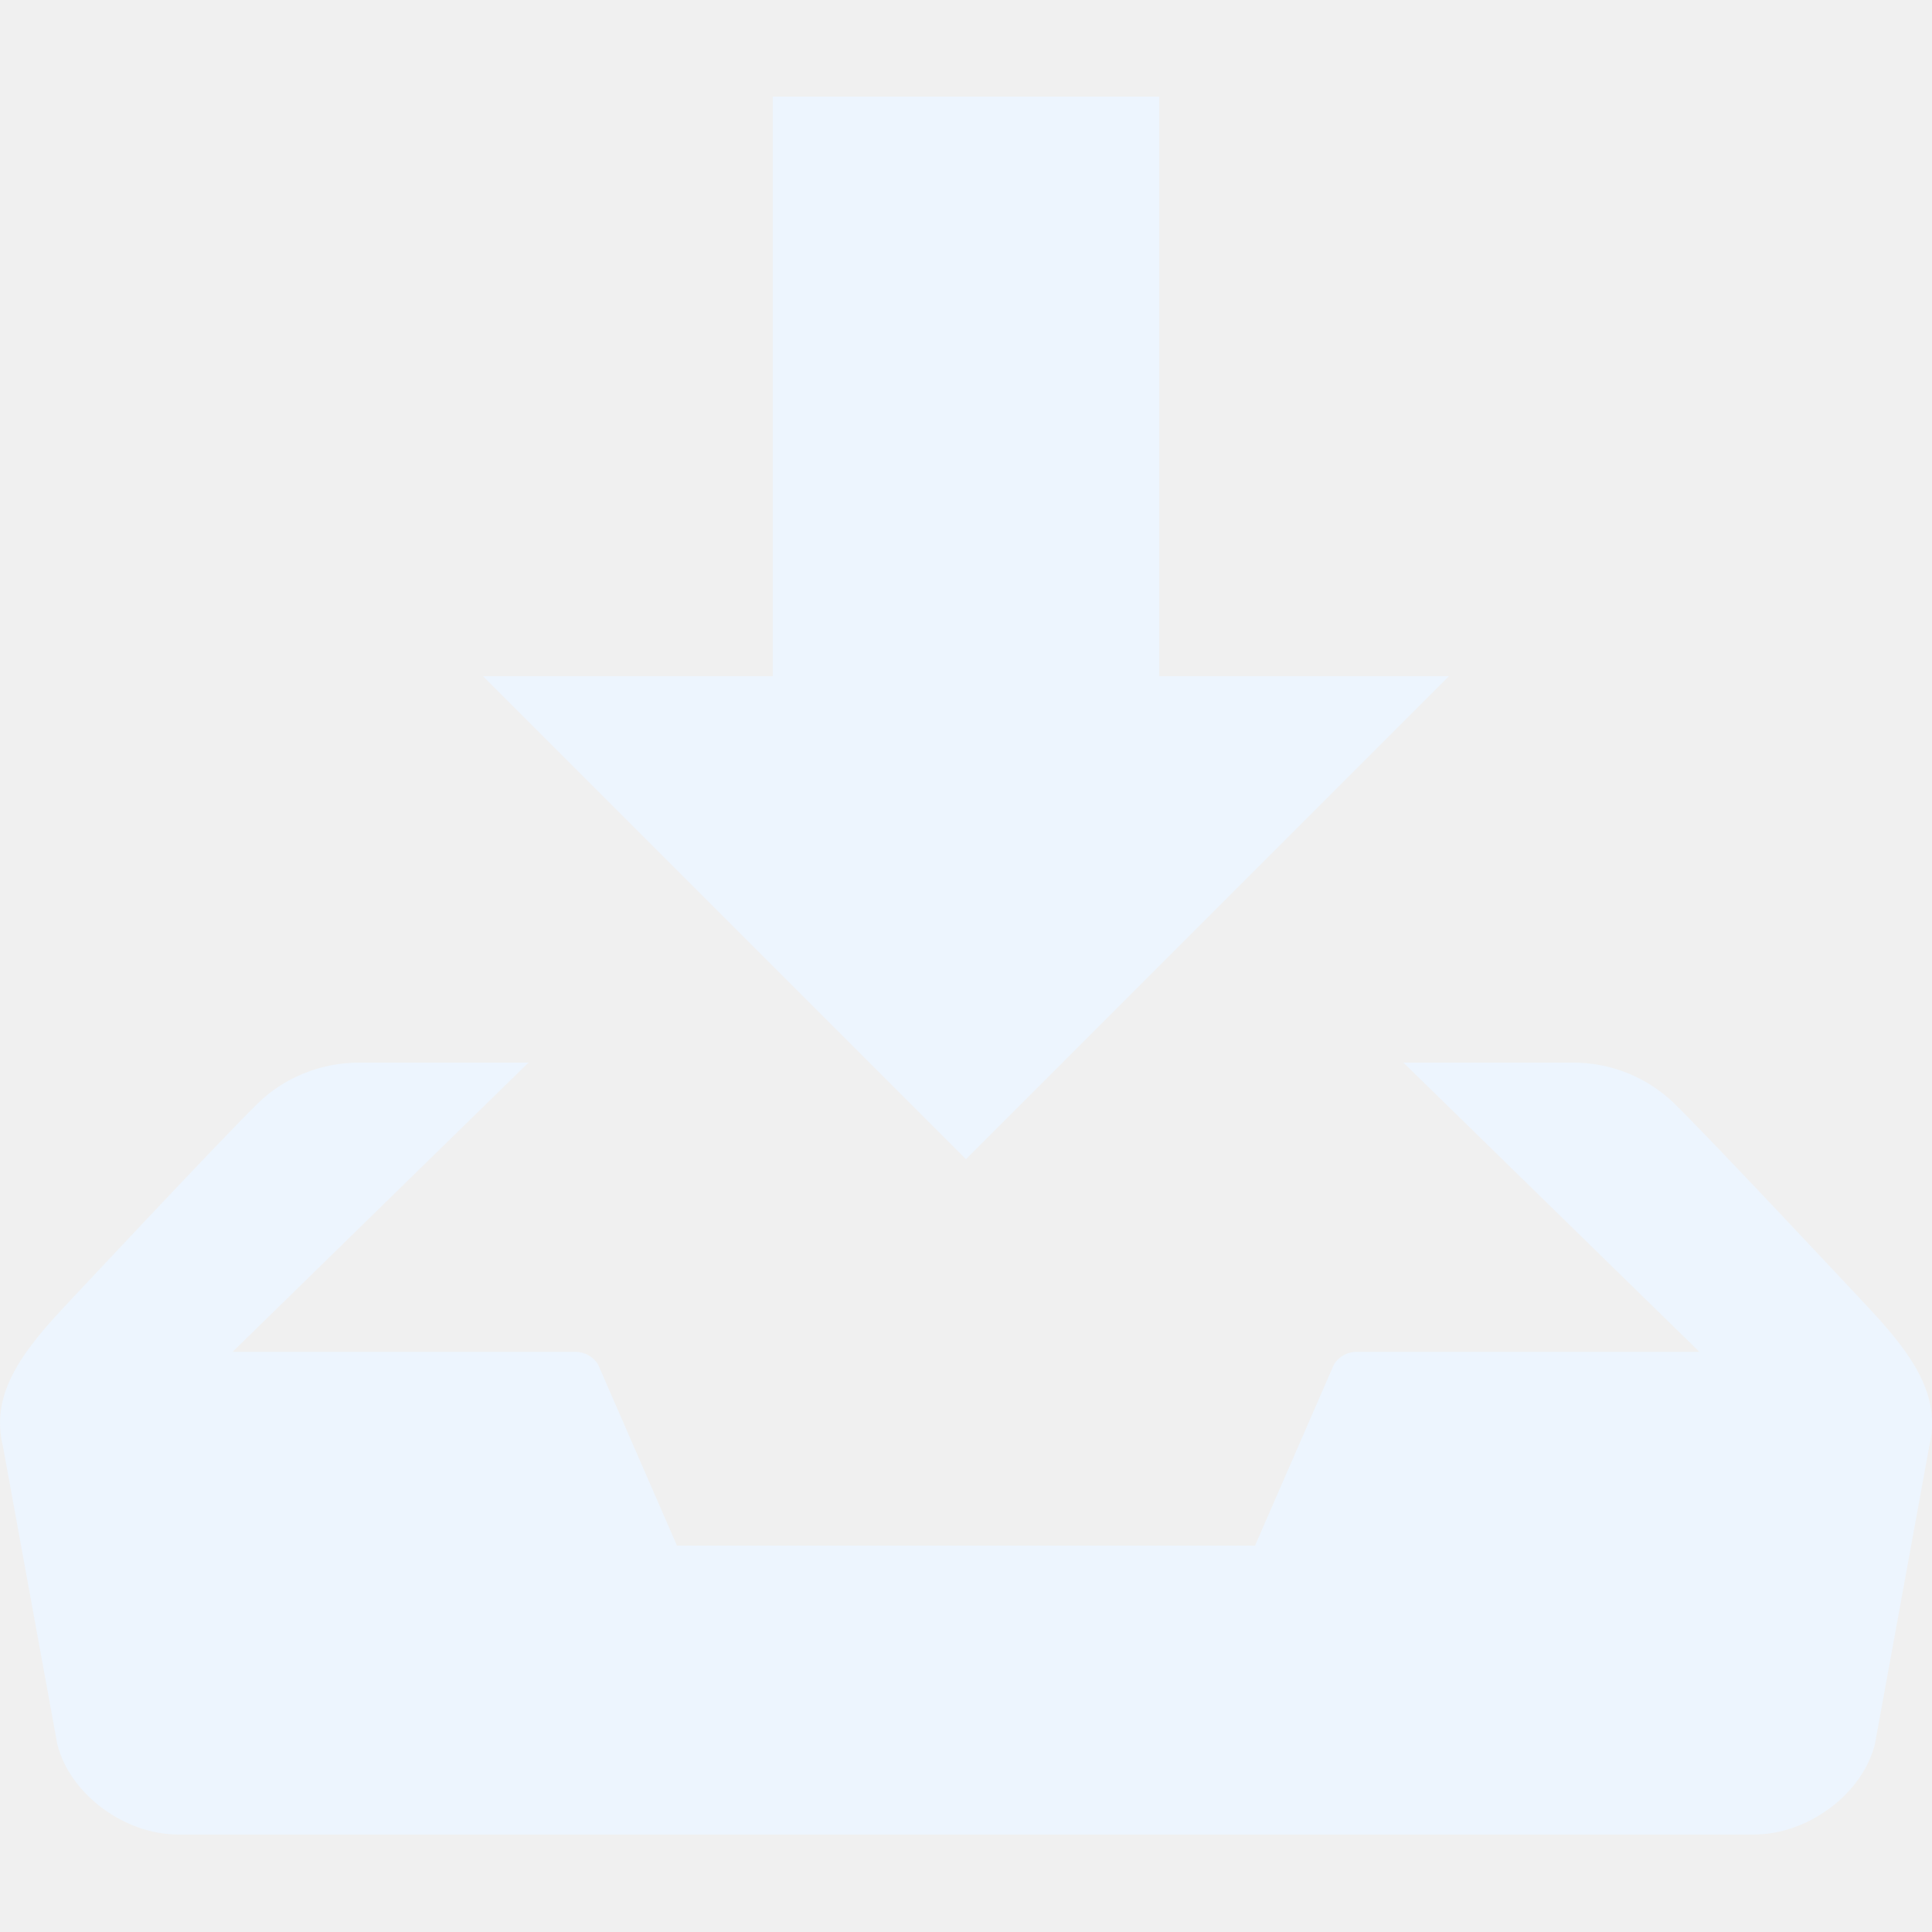
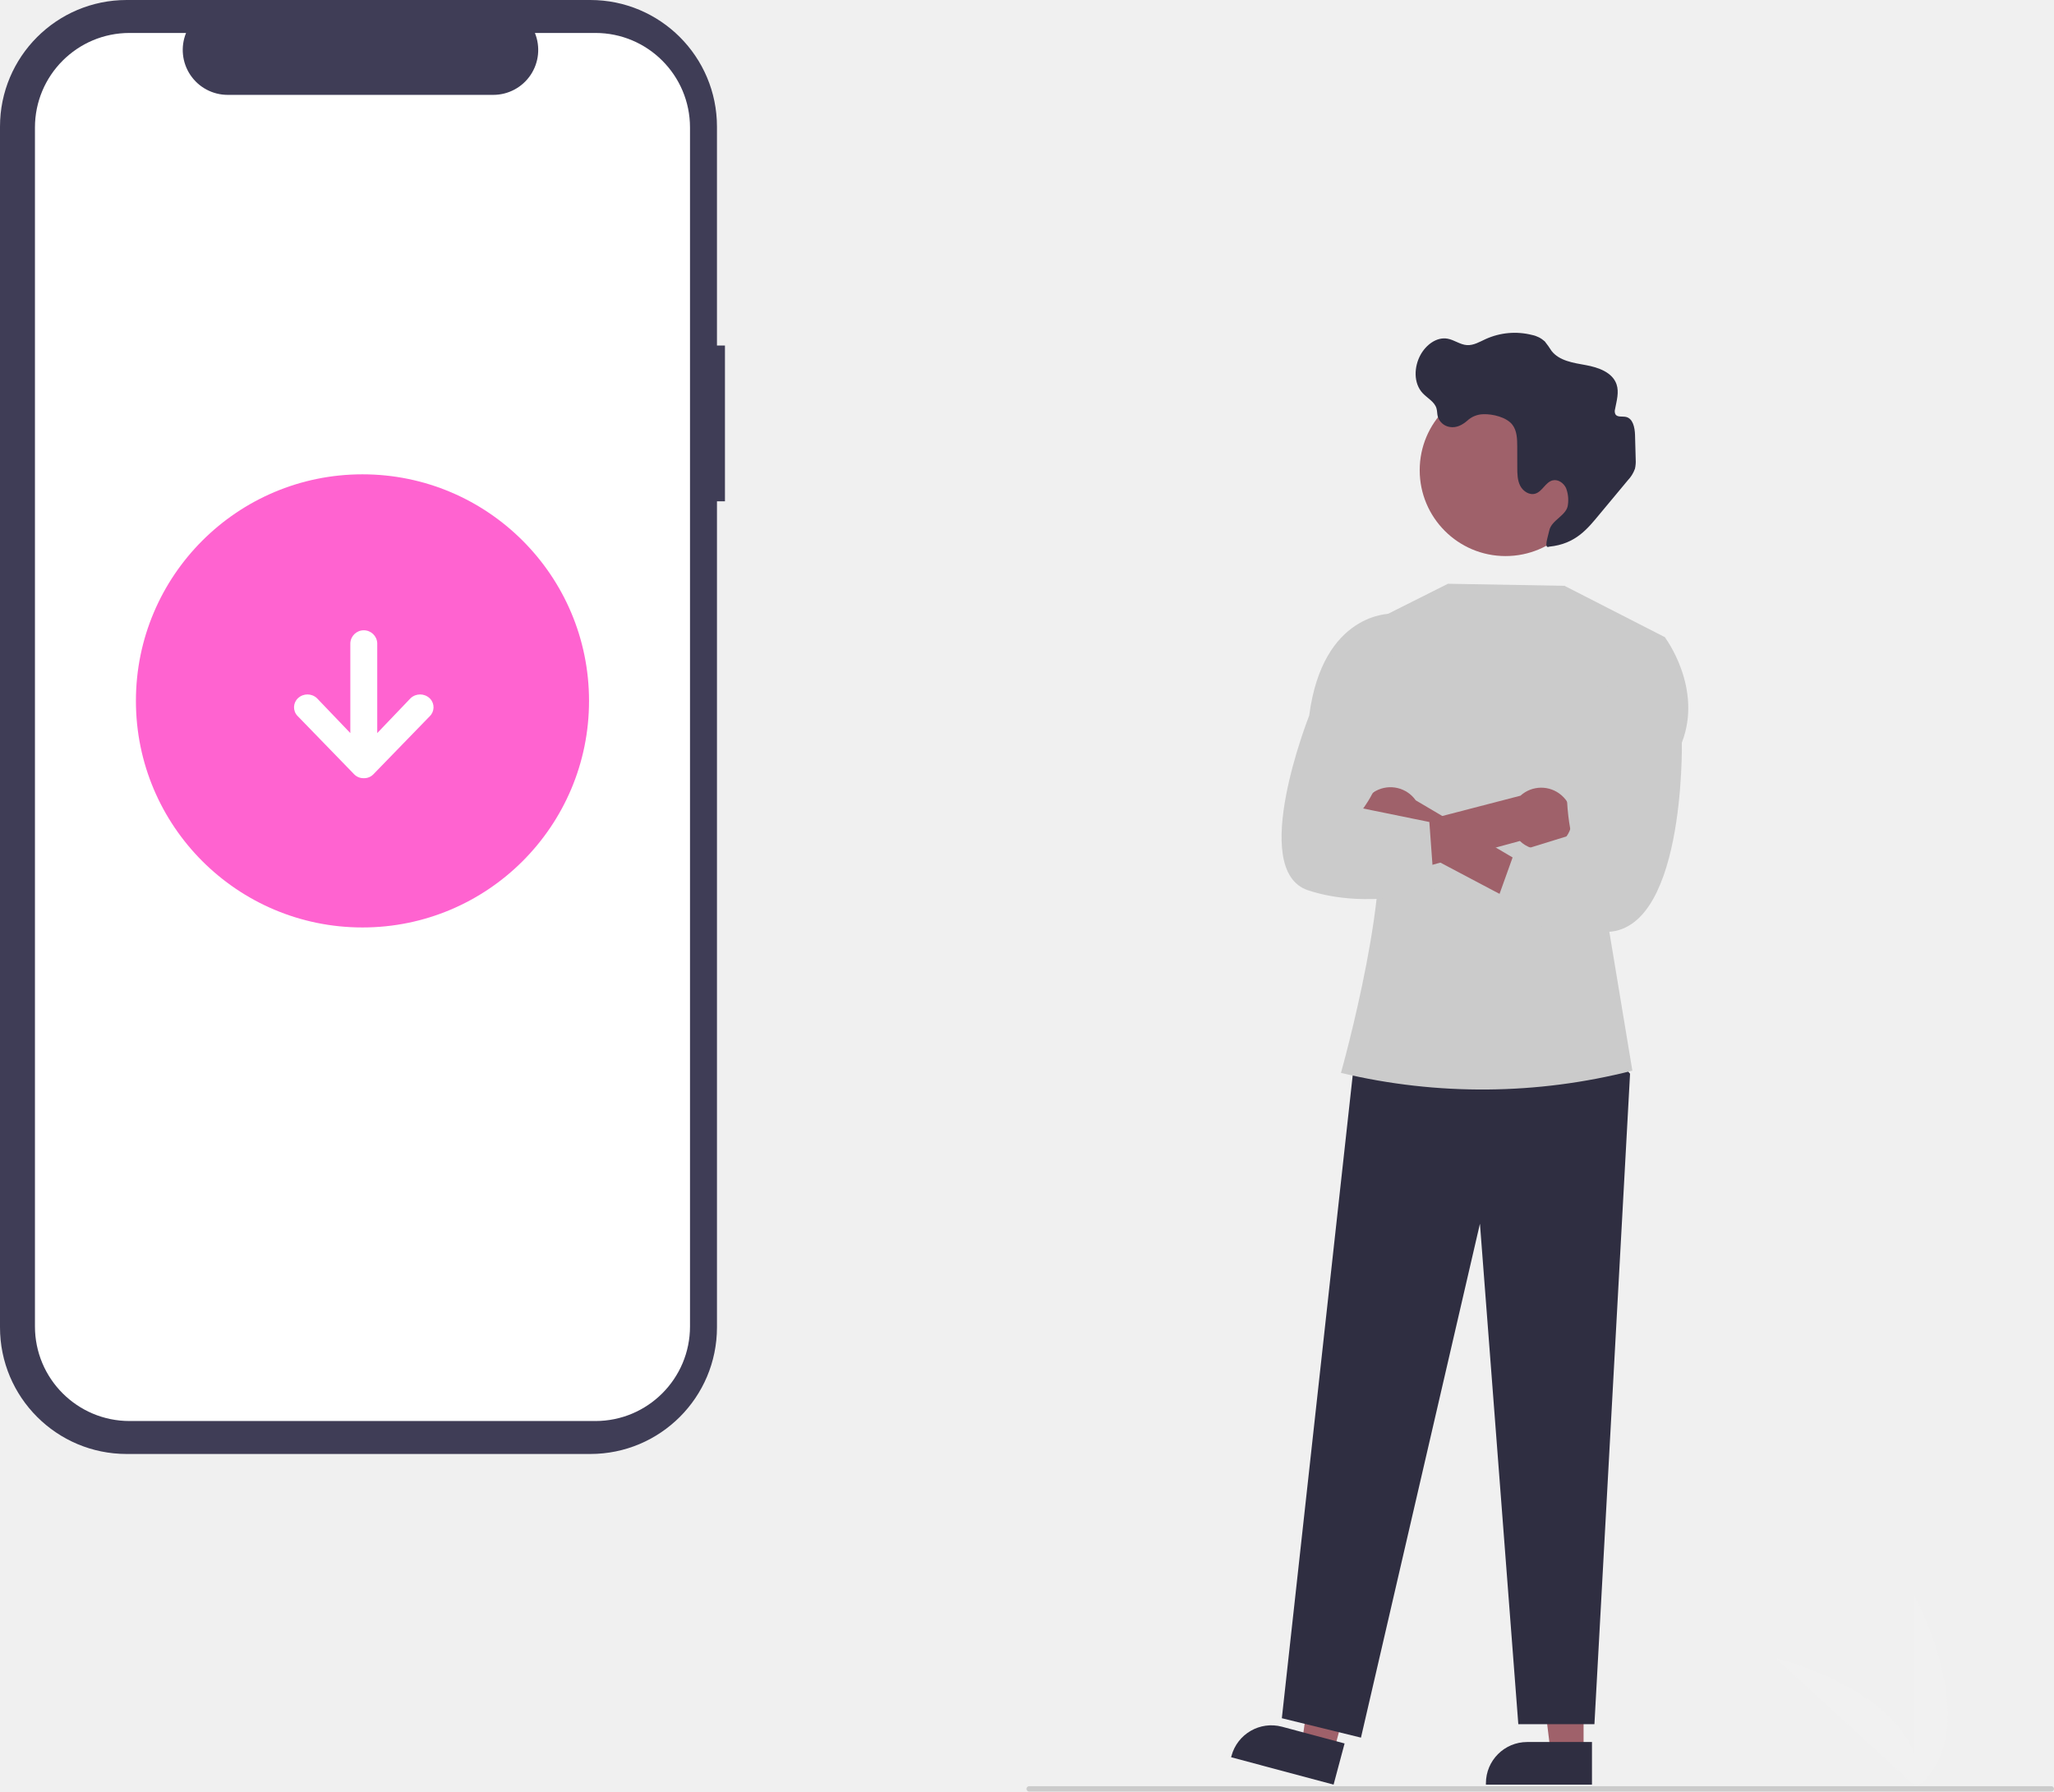
- <svg xmlns="http://www.w3.org/2000/svg" viewBox="0 0 20 20">
-   <path fill="#edf5fe" d="M15 7h-3V1H8v6H5l5 5 5-5zm4.338 6.532c-.21-.224-1.611-1.723-2.011-2.114A1.503 1.503 0 0016.285 11h-1.757l3.064 2.994h-3.544a.274.274 0 00-.24.133L12.992 16H7.008l-.816-1.873a.276.276 0 00-.24-.133H2.408L5.471 11H3.715c-.397 0-.776.159-1.042.418-.4.392-1.801 1.891-2.011 2.114-.489.521-.758.936-.63 1.449l.561 3.074c.128.514.691.936 1.252.936h16.312c.561 0 1.124-.422 1.252-.936l.561-3.074c.126-.513-.142-.928-.632-1.449z" />
+ <svg xmlns="http://www.w3.org/2000/svg" id="a58e9fc1-c989-41af-ac87-aa86f7e8a63c" data-name="Layer 1" width="765.6" height="667.744" viewBox="0 0 765.6 667.744">
+   <path d="M930.662,783.113v-72.34S958.854,762.059,930.662,783.113Z" transform="translate(-217.2001 -116.128)" fill="#f1f1f1" />
+   <path d="M932.404,783.1l-53.29-48.921S935.959,748.094,932.404,783.1Z" transform="translate(-217.2001 -116.128)" fill="#f1f1f1" />
+   <path d="M487.417,244.909h-2.978V163.339A47.211,47.211,0,0,0,437.229,116.128H264.411a47.211,47.211,0,0,0-47.211,47.211V610.84a47.211,47.211,0,0,0,47.211,47.211H437.229a47.211,47.211,0,0,0,47.211-47.211v-307.868h2.978Z" transform="translate(-217.2001 -116.128)" fill="#3f3d56" />
+   <path d="M439.134,128.411H416.575a16.75,16.75,0,0,1-15.508,23.076H302.062a16.75,16.75,0,0,1-15.508-23.076H265.483A35.256,35.256,0,0,0,230.227,163.667V610.512a35.256,35.256,0,0,0,35.256,35.256H439.134a35.256,35.256,0,0,0,35.256-35.256h0V163.667A35.256,35.256,0,0,0,439.134,128.411Z" transform="translate(-217.2001 -116.128)" fill="#fff" />
+   <circle id="b5dcbba4-f290-467d-a612-e64d8f6895fb" data-name="Ellipse 44" cx="135.108" cy="261.234" r="84.446" fill="#ff63d0" />
+   <path d="M377.332,383.132l-21,21.63a4.774,4.774,0,0,1-3.5,1.41h-.07a4.814,4.814,0,0,1-3.51-1.41l-20.99-21.63c-.07-.08-.15-.15-.22-.22a4.641,4.641,0,0,1,.22-6.55,5.169,5.169,0,0,1,7.08,0l12.44,13v-33.52a5.02,5.02,0,0,1,10.03,0v33.52l12.43-13a5.181,5.181,0,0,1,7.09,0c.07.07.14.14.22.22A4.65,4.65,0,0,1,377.332,383.132Z" transform="translate(-217.2001 -116.128)" fill="#fff" />
+   <polygon points="590.258 653.281 577.998 653.28 572.166 605.992 590.26 605.993 590.258 653.281" fill="#9f616a" />
+   <path d="M810.585,781.293l-39.531-.001v-.5a15.387,15.387,0,0,1,15.386-15.386h.001l24.144.001Z" transform="translate(-217.2001 -116.128)" fill="#2f2e41" />
+   <polygon points="497.121 652.877 485.277 649.71 491.857 602.52 509.337 607.194 497.121 652.877" fill="#9f616a" />
+   <path d="M714.272,781.293l-38.189-10.212.129-.483A15.387,15.387,0,0,1,695.051,759.708l.001 0,23.325,6.237Z" transform="translate(-217.2001 -116.128)" fill="#2f2e41" />
+   <polygon points="597.311 388.269 607.58 400.199 594.299 642.642 565.931 642.642 551.628 456.091 507.282 647.645 477.79 640.412 504.606 397.113 597.311 388.269" fill="#2f2e41" />
+   <path d="M728.662,347.872l28.246-14.167,43.437.764,37.38,19.127L816.457,459.809l9.187,55.38-0,0a226.532,226.532,0,0,1-108.335.892l-.284-.068s21.114-74.916,12.126-97.779Z" transform="translate(-217.2001 -116.128)" fill="#cbcbcb" />
+   <path d="M810.378,291.264a32.002,32.002,0,1,0,0,.237Q810.378,291.382,810.378,291.264Z" transform="translate(-217.2001 -116.128)" fill="#9f616a" />
+   <path d="M764.045,272.978a9.079,9.079,0,0,1,6.117-2.468c3.419-.111,8.542,1.103,10.722,3.883,1.752,2.234,1.836,5.307,1.843,8.147l.018,7.836c.005,2.318.034,4.735,1.087,6.801s3.471,3.634,5.68,2.93c2.62-.835,3.772-4.318,6.45-4.944,2.011-.47,4.077.999,4.956,2.868a12.439,12.439,0,0,1,.716,6.086c-.253,4.103-6.138,5.731-6.971,9.756-.482,2.329-2.169,6.973,0,6,10-1,14.389-6.841,18.966-12.339l10.323-12.401a12.121,12.121,0,0,0,2.659-4.302,11.951,11.951,0,0,0,.273-3.431q-.084-4.623-.251-9.244c-.097-2.692-.774-6.088-3.41-6.641-1.371-.288-3.185.214-3.91-.985a2.721,2.721,0,0,1-.124-1.911c.582-3.076,1.564-6.294.551-9.257-1.527-4.468-6.785-6.302-11.431-7.145s-9.862-1.568-12.778-5.282a40.501,40.501,0,0,0-2.536-3.565,9.956,9.956,0,0,0-4.755-2.398,26.279,26.279,0,0,0-17.28,1.534c-2.247,1.026-4.505,2.407-6.97,2.25-2.561-.162-4.748-1.965-7.276-2.403-4.084-.708-7.988,2.351-10,5.975-2.494,4.49-2.722,10.638.8,14.375,1.757,1.864,4.38,3.145,5.109,5.601.297 1.0.228,2.076.491,3.086a5.57,5.57,0,0,0,4.489,3.884C760.098,275.679,762.21,274.535,764.045,272.978Z" transform="translate(-217.2001 -116.128)" fill="#2f2e41" />
+   <path d="M724.764,425.313a11.462,11.462,0,0,0,16.65,5.627l57.353,30.318,1.857-13.971L744.895,414.424a11.524,11.524,0,0,0-20.131,10.889Z" transform="translate(-217.2001 -116.128)" fill="#9f616a" />
+   <path d="M801.192,427.728a11.462,11.462,0,0,1-17.478,1.848L721.117,446.61l.545-17.738,62.269-16.174a11.524,11.524,0,0,1,17.261,15.03Z" transform="translate(-217.2001 -116.128)" fill="#9f616a" />
+   <path d="M825.519,354.36l12.205-.765s14.29,18.855,6.364,39.316c0,0,1.373,73.499-30.276,70.48s-41.65-3.019-41.65-3.019l9.5-26.5,21.253-6.562s-6.55-28.894,5.849-40.916Z" transform="translate(-217.2001 -116.128)" fill="#cbcbcb" />
+   <path d="M737.387,353.715l-1.725-8.843s-25.44-.598-30.47,37.951c0,0-22.877,57.692-.454,65.121s47.089,0,47.089,0l-1.858-25.442-24.673-5.035s12.745-16.489,5.805-30.792Z" transform="translate(-217.2001 -116.128)" fill="#cbcbcb" />
+   <path d="M981.8,783.872h-381a1,1,0,0,1,0-2h381a1,1,0,0,1,0,2Z" transform="translate(-217.2001 -116.128)" fill="#cbcbcb" />
</svg>
